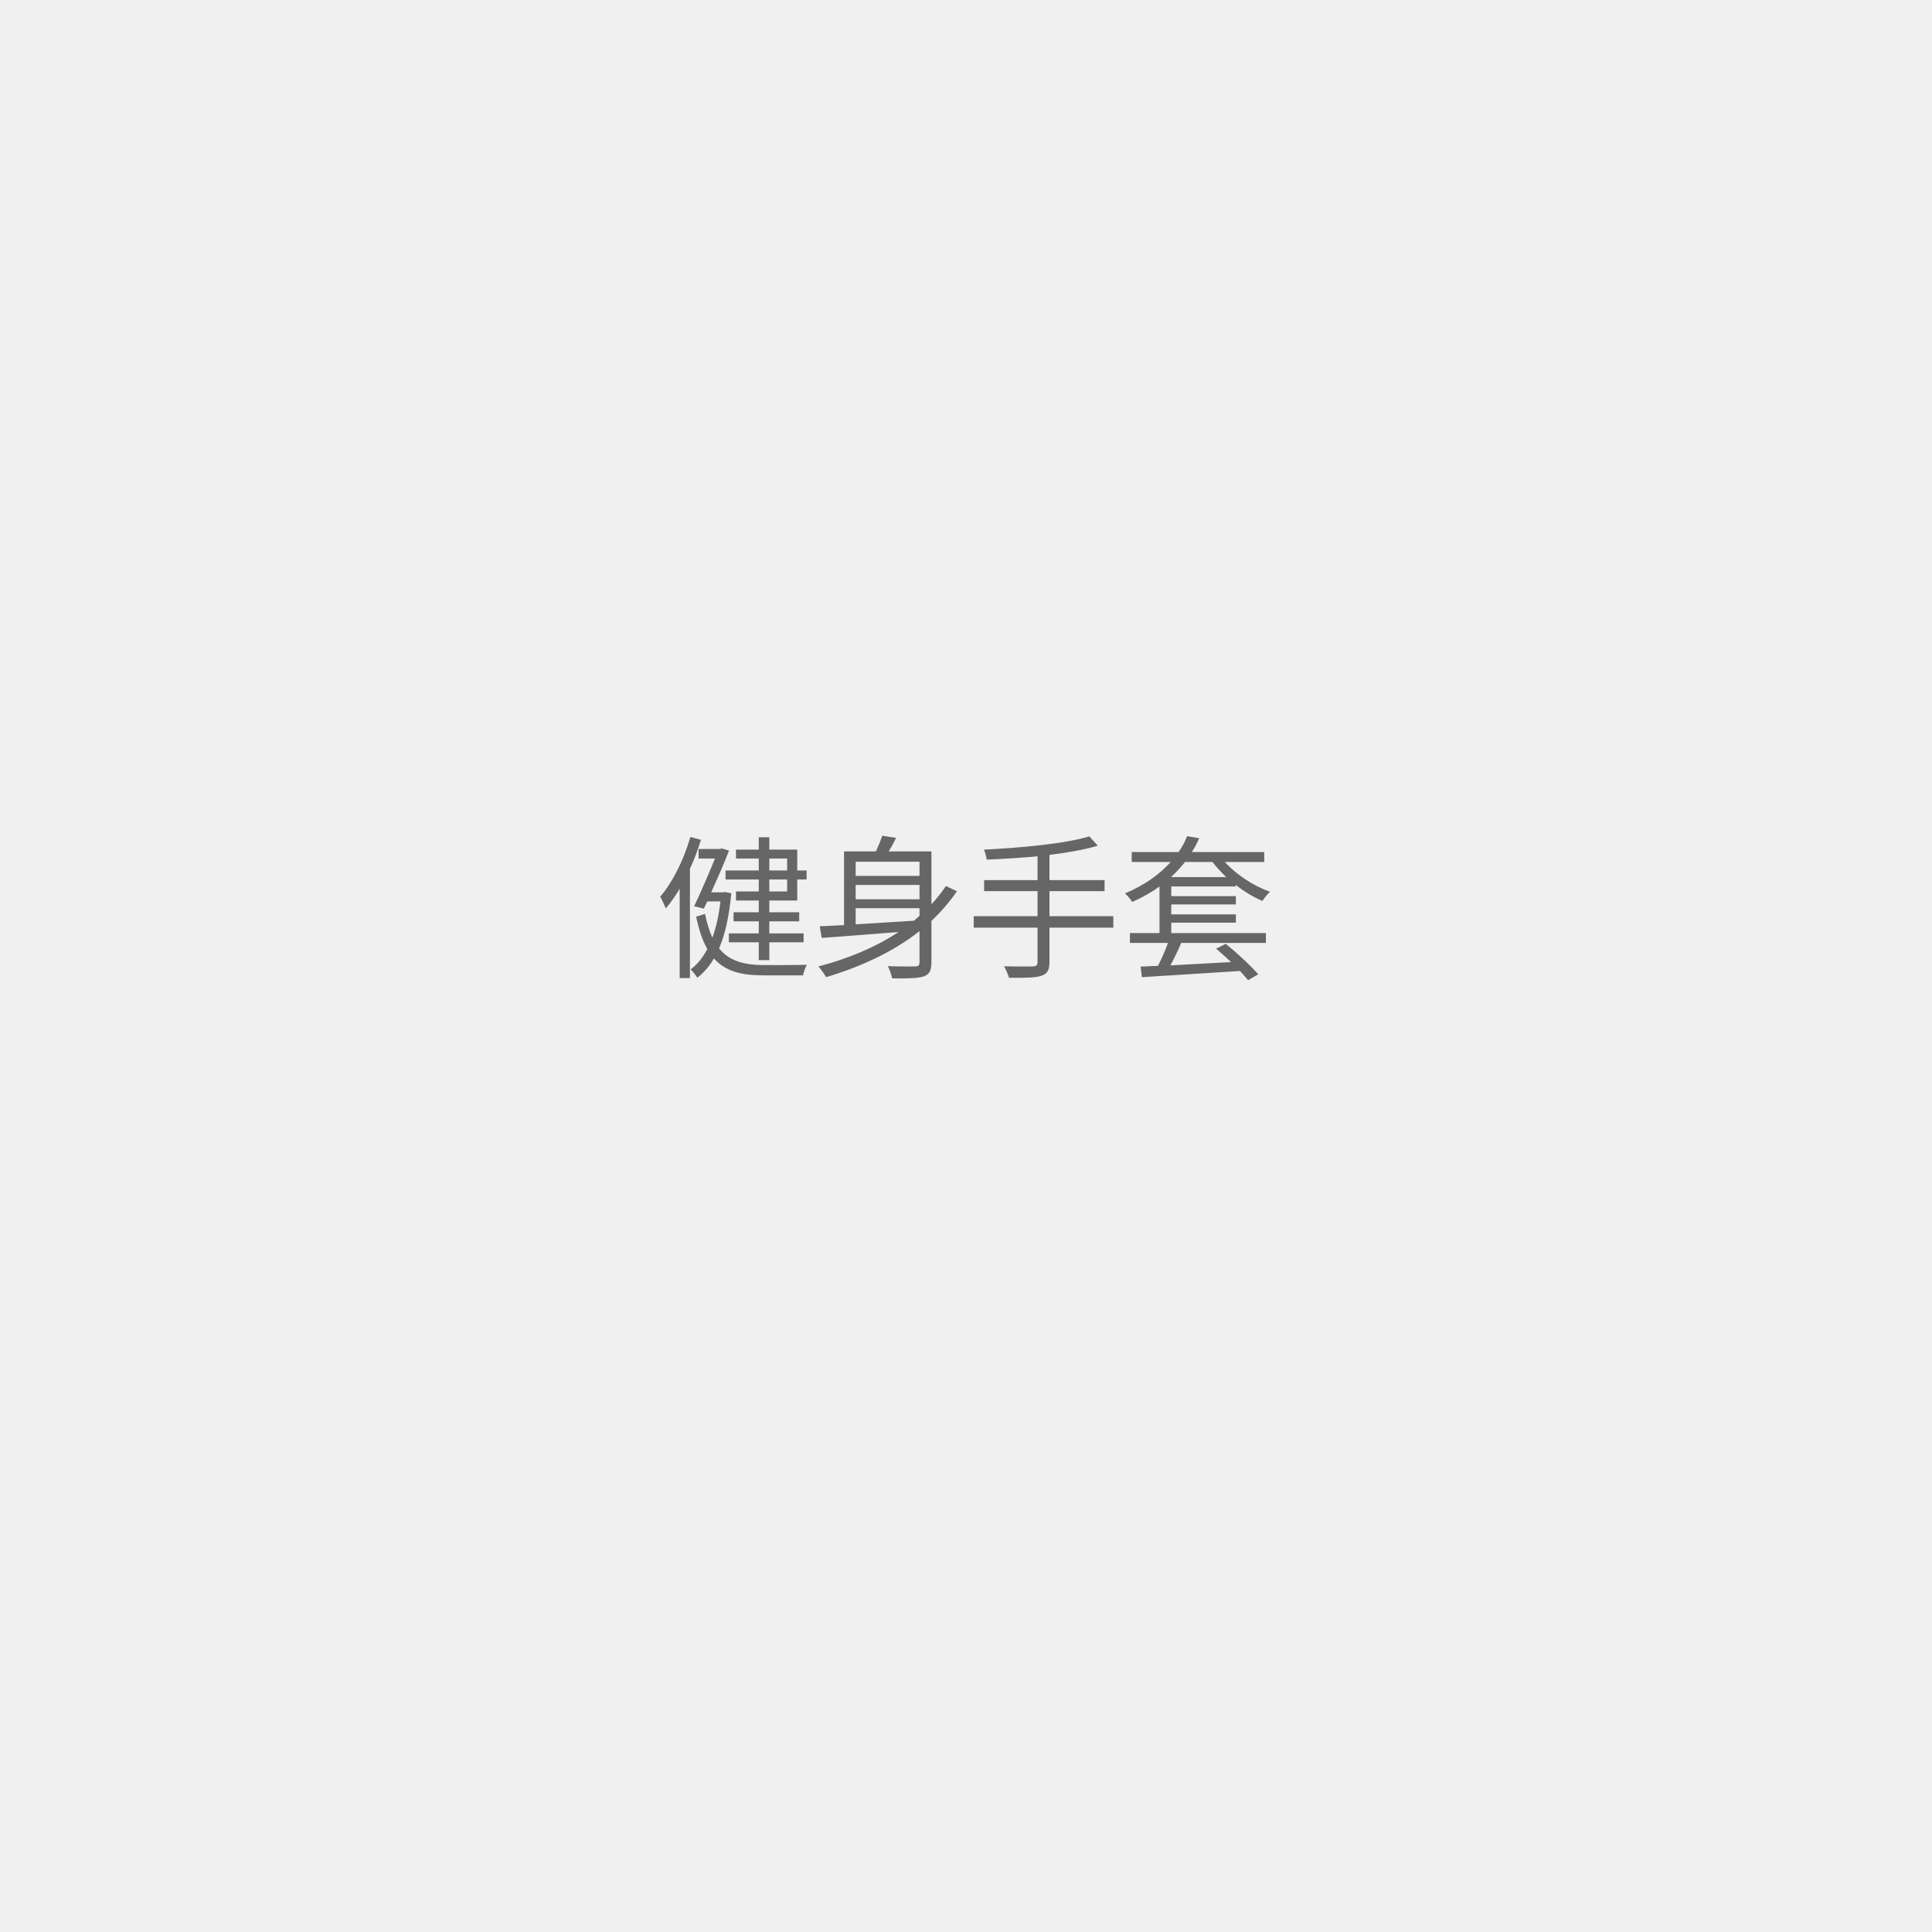
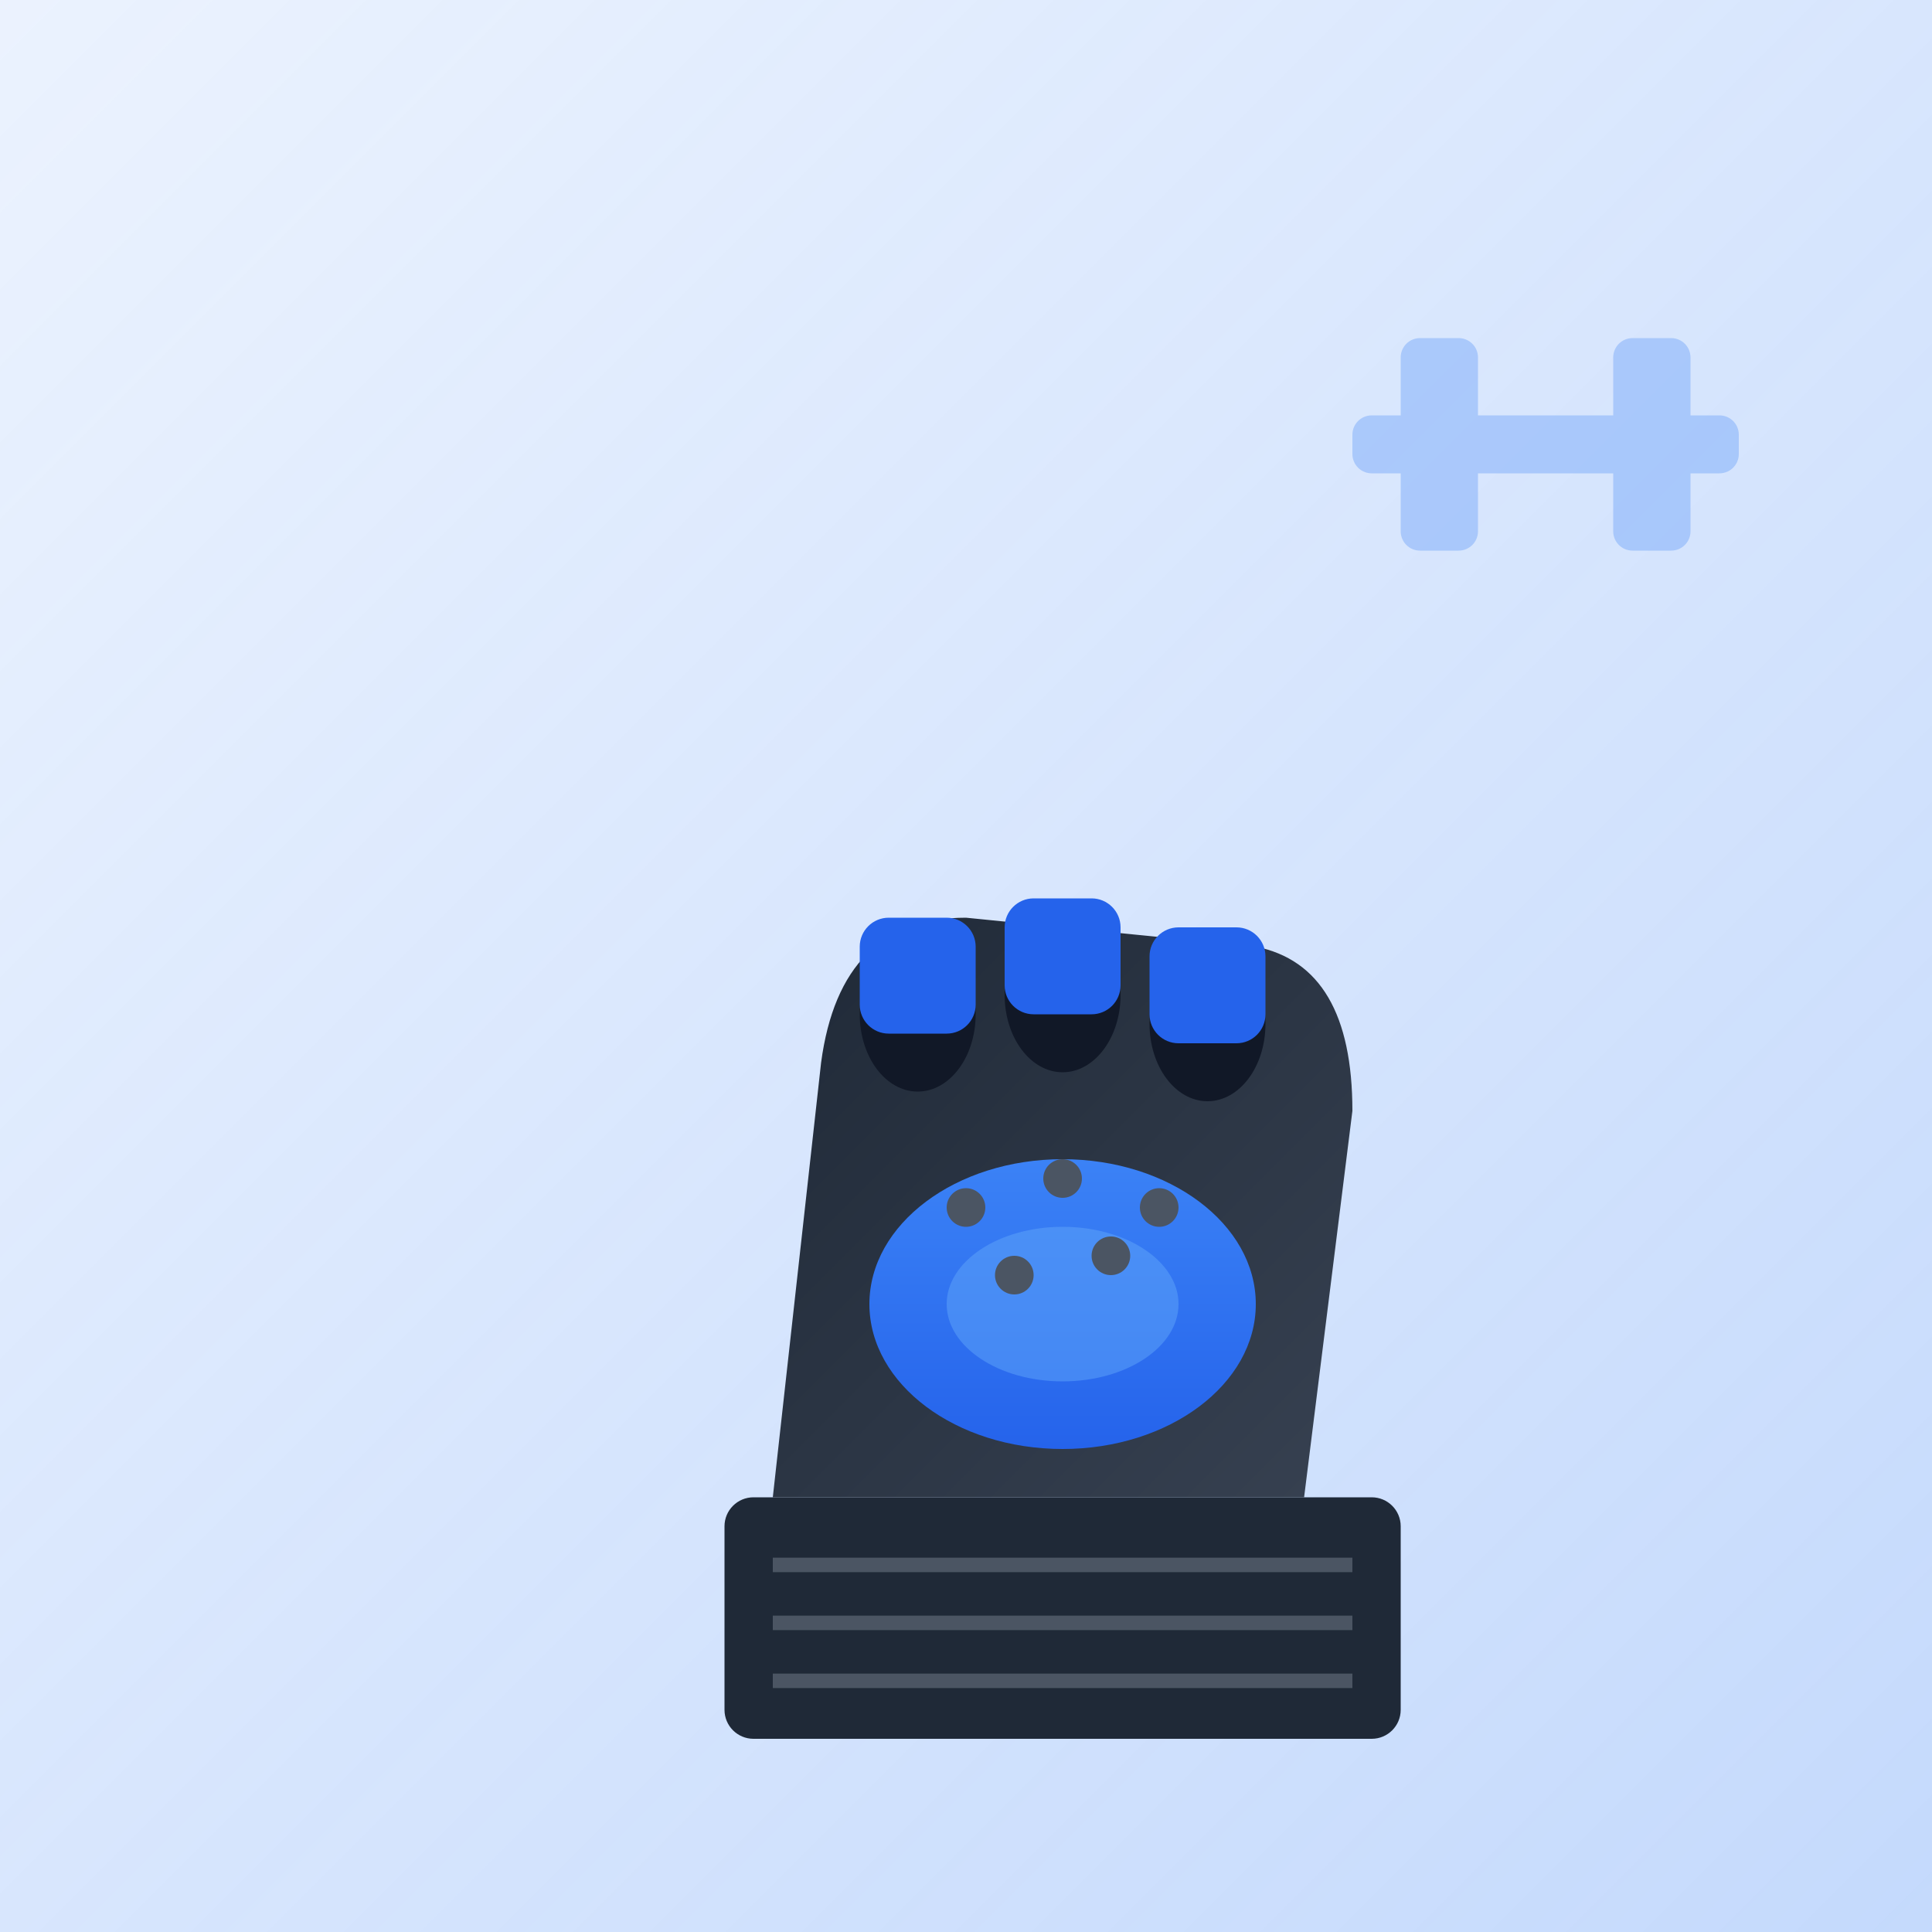
<svg xmlns="http://www.w3.org/2000/svg" viewBox="0 0 200 200">
-   <rect fill="#f0f0f0" width="200" height="200" />
-   <text x="100" y="100" text-anchor="middle" font-family="Arial" font-size="16" fill="#666">
-     健身手套
-   </text>
+   <rect fill="url(#bg3)" width="200" height="200" />
+   <defs>
+     <linearGradient id="bg3" x1="0%" y1="0%" x2="100%" y2="100%">
+       <stop offset="0%" style="stop-color:#3b82f6;stop-opacity:0.1" />
+       <stop offset="100%" style="stop-color:#3b82f6;stop-opacity:0.3" />
+     </linearGradient>
+     <linearGradient id="glove" x1="0%" y1="0%" x2="100%" y2="100%">
+       <stop offset="0%" style="stop-color:#1f2937" />
+       <stop offset="100%" style="stop-color:#374151" />
+     </linearGradient>
+     <linearGradient id="pad" x1="0%" y1="0%" x2="0%" y2="100%">
+       <stop offset="0%" style="stop-color:#3b82f6" />
+       <stop offset="100%" style="stop-color:#2563eb" />
+     </linearGradient>
+   </defs>
+   <g transform="translate(140, 35)" opacity="0.3">
+     <rect x="0" y="8" width="40" height="6" rx="2" fill="#3b82f6" />
+     <rect x="5" y="0" width="8" height="22" rx="2" fill="#3b82f6" />
+     <rect x="27" y="0" width="8" height="22" rx="2" fill="#3b82f6" />
+   </g>
+   <g transform="translate(45, 60)">
+     <rect x="30" y="95" width="70" height="25" rx="3" fill="#1f2937" />
+     <line x1="35" y1="102" x2="95" y2="102" stroke="#4b5563" stroke-width="1.5" />
+     <line x1="35" y1="108" x2="95" y2="108" stroke="#4b5563" stroke-width="1.5" />
+     <line x1="35" y1="114" x2="95" y2="114" stroke="#4b5563" stroke-width="1.5" />
+     <path d="M 35 95 L 40 50 Q 42 35 55 35 L 85 38 Q 95 40 95 55 L 90 95 Z" fill="url(#glove)" />
+     <ellipse cx="65" cy="75" rx="20" ry="15" fill="url(#pad)" />
+     <ellipse cx="65" cy="75" rx="12" ry="8" fill="#60a5fa" opacity="0.5" />
+     <ellipse cx="50" cy="45" rx="6" ry="8" fill="#111827" />
+     <ellipse cx="65" cy="43" rx="6" ry="8" fill="#111827" />
+     <ellipse cx="80" cy="46" rx="6" ry="8" fill="#111827" />
+     <rect x="44" y="35" width="12" height="12" rx="3" fill="#2563eb" />
+     <rect x="59" y="33" width="12" height="12" rx="3" fill="#2563eb" />
+     <rect x="74" y="36" width="12" height="12" rx="3" fill="#2563eb" />
+     <circle cx="55" cy="65" r="2" fill="#4b5563" />
+     <circle cx="65" cy="62" r="2" fill="#4b5563" />
+     <circle cx="75" cy="65" r="2" fill="#4b5563" />
+     <circle cx="60" cy="72" r="2" fill="#4b5563" />
+     <circle cx="70" cy="70" r="2" fill="#4b5563" />
+   </g>
</svg>
